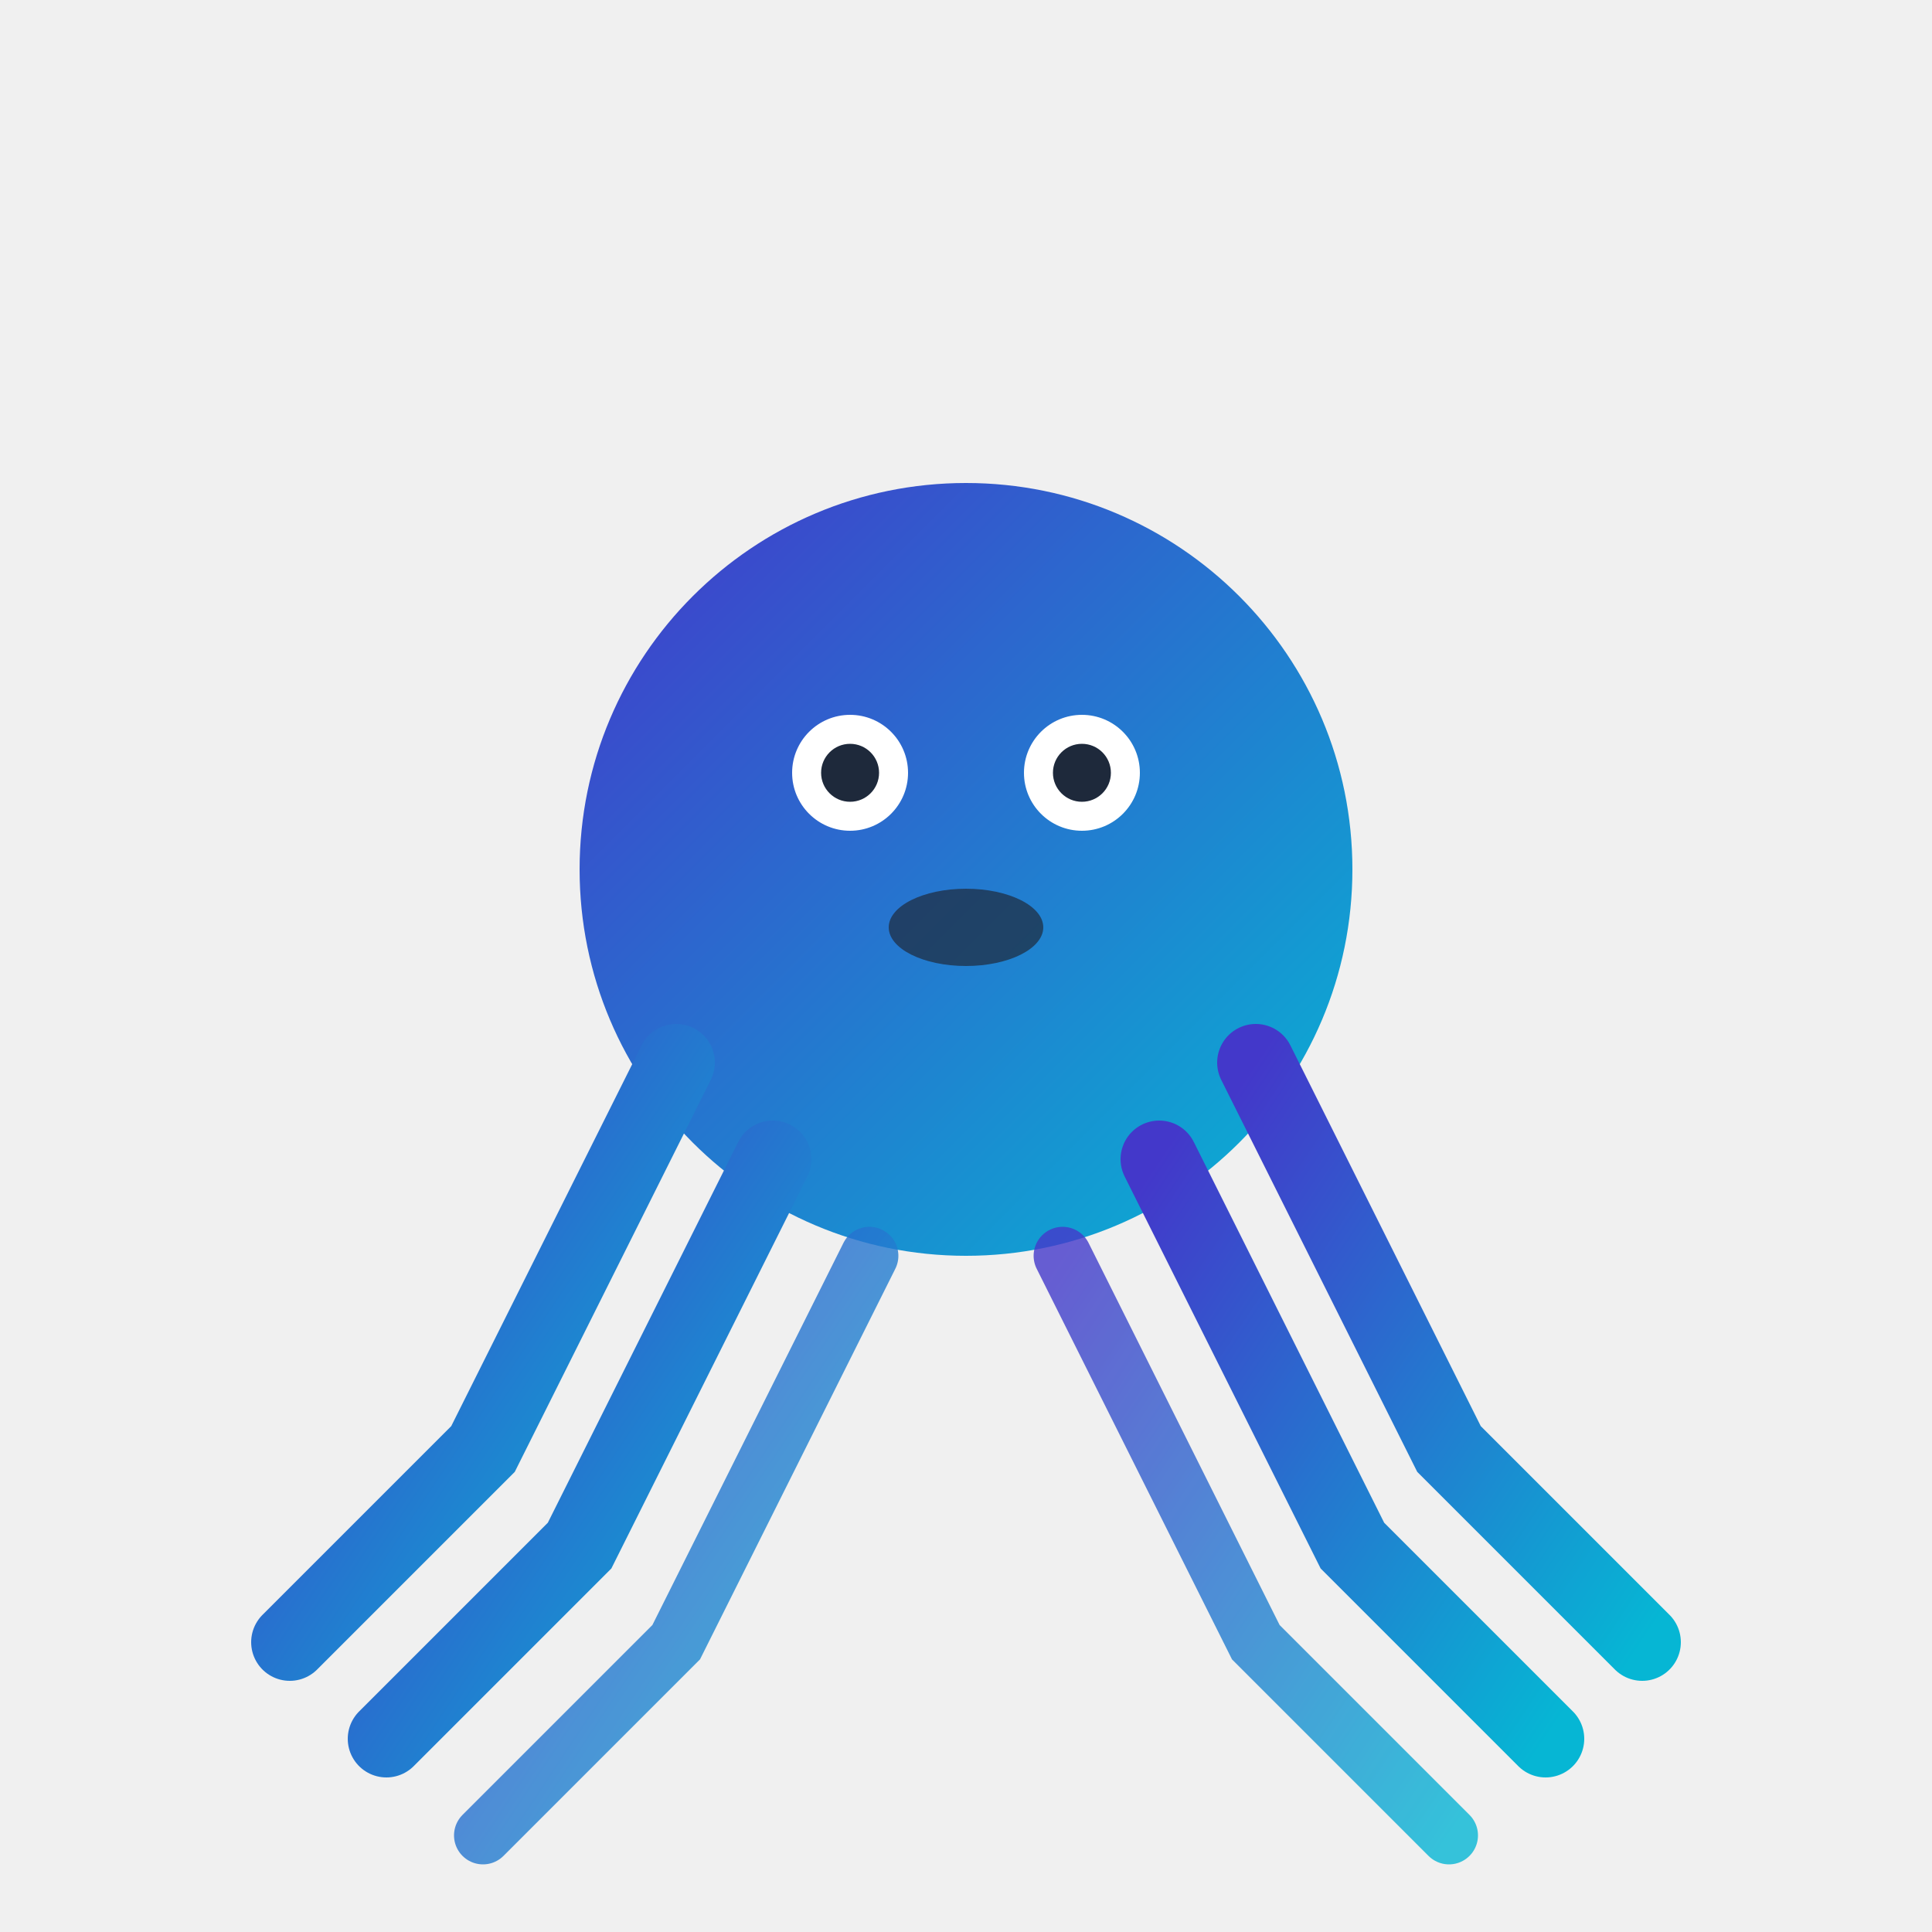
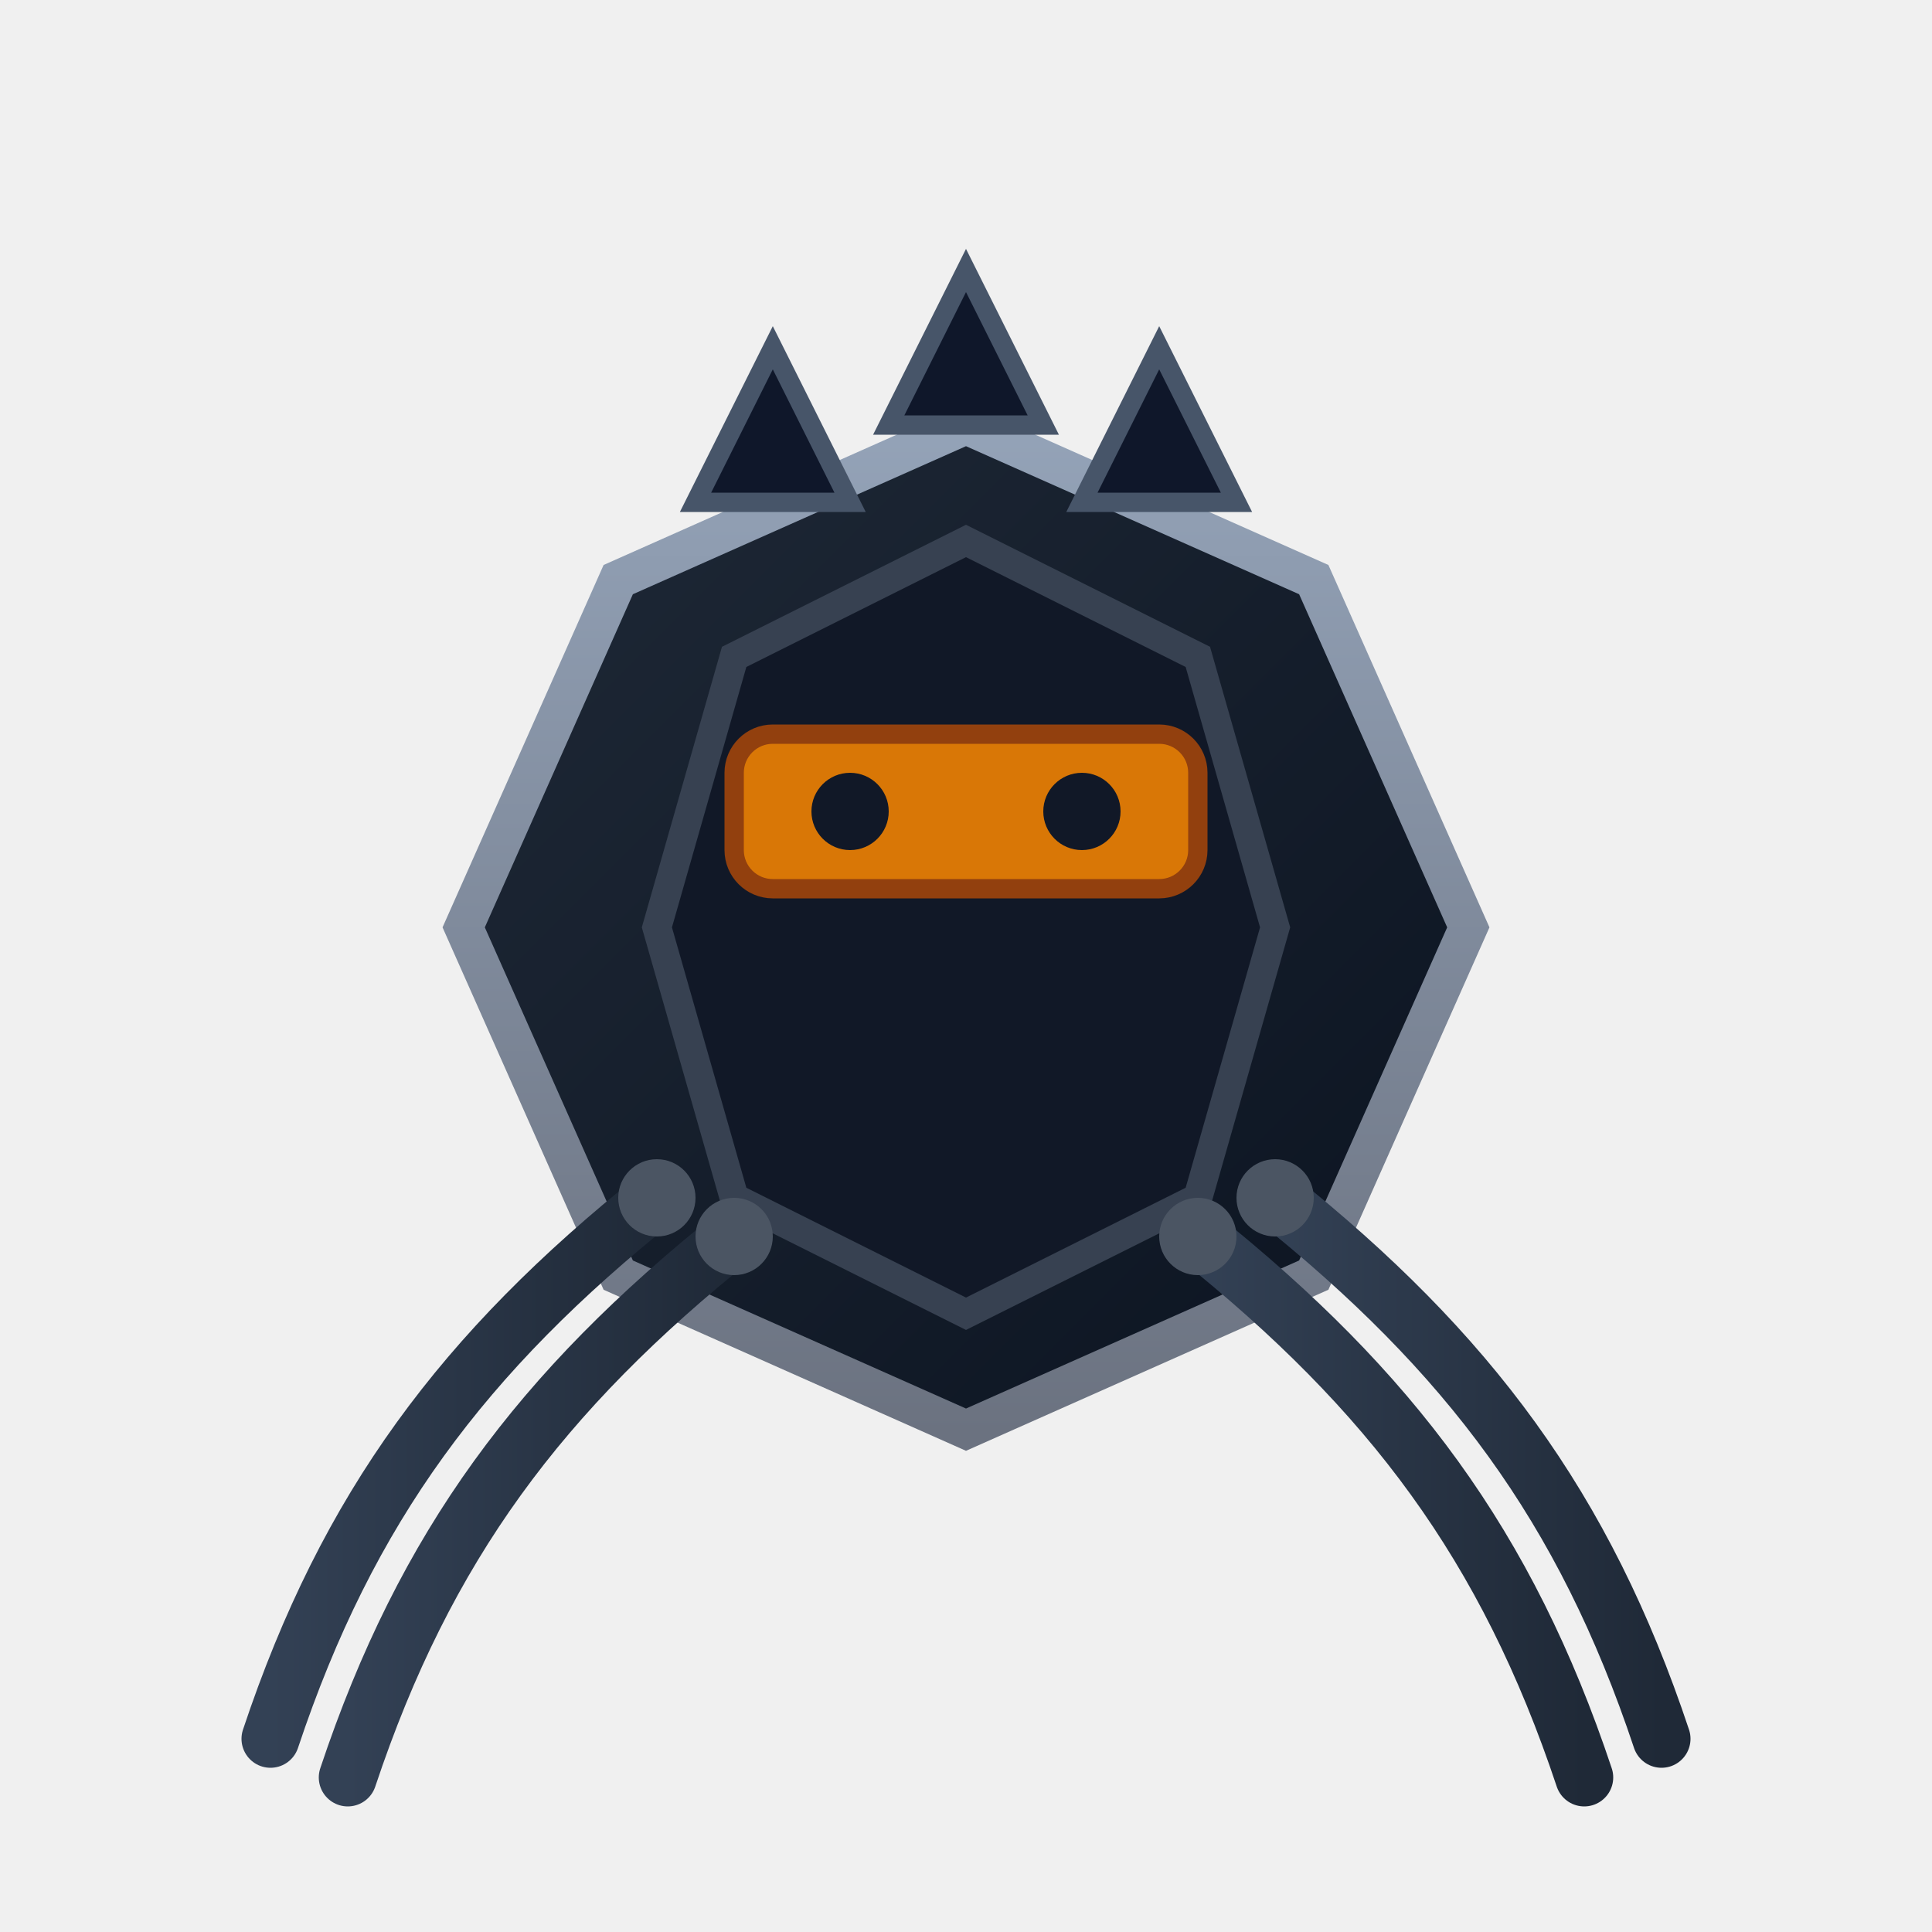
<svg xmlns="http://www.w3.org/2000/svg" viewBox="0 0 100 100">
  <defs>
-     <linearGradient id="krakenGradient" x1="0%" y1="0%" x2="100%" y2="100%">
-       <stop offset="0%" style="stop-color:#4338ca;stop-opacity:1" />
-       <stop offset="100%" style="stop-color:#06b6d4;stop-opacity:1" />
+     <linearGradient id="steel" x1="0%" y1="0%" x2="100%" y2="100%">
+       <stop offset="0%" stop-color="#1f2937" />
+       <stop offset="100%" stop-color="#0b1320" />
+     </linearGradient>
+     <linearGradient id="metalEdge" x1="0%" y1="0%" x2="0%" y2="100%">
+       <stop offset="0%" stop-color="#94a3b8" />
+       <stop offset="100%" stop-color="#6b7280" />
+     </linearGradient>
+     <linearGradient id="cable" x1="0%" y1="0%" x2="100%" y2="0%">
+       <stop offset="0%" stop-color="#334155" />
+       <stop offset="100%" stop-color="#1f2937" />
    </linearGradient>
  </defs>
-   <circle cx="50" cy="45" r="20" fill="url(#krakenGradient)" />
-   <circle cx="44" cy="40" r="3" fill="white" />
-   <circle cx="56" cy="40" r="3" fill="white" />
-   <circle cx="44" cy="40" r="1.5" fill="#1e293b" />
-   <circle cx="56" cy="40" r="1.5" fill="#1e293b" />
-   <path d="M35 55 Q30 65 25 75 Q20 80 15 85" stroke="url(#krakenGradient)" stroke-width="4" fill="none" stroke-linecap="round" />
-   <path d="M40 60 Q35 70 30 80 Q25 85 20 90" stroke="url(#krakenGradient)" stroke-width="4" fill="none" stroke-linecap="round" />
-   <path d="M60 60 Q65 70 70 80 Q75 85 80 90" stroke="url(#krakenGradient)" stroke-width="4" fill="none" stroke-linecap="round" />
-   <path d="M65 55 Q70 65 75 75 Q80 80 85 85" stroke="url(#krakenGradient)" stroke-width="4" fill="none" stroke-linecap="round" />
-   <path d="M45 65 Q40 75 35 85 Q30 90 25 95" stroke="url(#krakenGradient)" stroke-width="3" fill="none" stroke-linecap="round" opacity="0.8" />
-   <path d="M55 65 Q60 75 65 85 Q70 90 75 95" stroke="url(#krakenGradient)" stroke-width="3" fill="none" stroke-linecap="round" opacity="0.8" />
-   <ellipse cx="50" cy="48" rx="4" ry="2" fill="#1e293b" opacity="0.7" />
+   <g id="body" transform="translate(0,2)">
+     <path d="M50 20 L68 28 L76 46 L68 64 L50 72 L32 64 L24 46 L32 28 Z" fill="url(#steel)" stroke="url(#metalEdge)" stroke-width="2" />
+     <path d="M50 26 L62 32 L66 46 L62 60 L50 66 L38 60 L34 46 L38 32 Z" fill="#111827" stroke="#374151" stroke-width="1.5" />
+   </g>
+   <g id="eyes">
+     <rect x="38" y="38" width="24" height="8" rx="2" fill="#d97706" stroke="#92400e" stroke-width="1" />
+     <circle cx="44" cy="42" r="2" fill="#111827" />
+     <circle cx="56" cy="42" r="2" fill="#111827" />
+   </g>
+   <g id="tentacles" stroke="url(#metalEdge)" stroke-width="3" fill="none" stroke-linecap="round">
+     <path d="M34 62 C24 70, 18 78, 14 90" stroke="url(#cable)" />
+     <path d="M38 64 C28 72, 22 80, 18 92" stroke="url(#cable)" />
+     <path d="M66 62 C76 70, 82 78, 86 90" stroke="url(#cable)" />
+     <path d="M62 64 C72 72, 78 80, 82 92" stroke="url(#cable)" />
+   </g>
+   <g id="joints" fill="#4b5563">
+     <circle cx="34" cy="62" r="2" />
+     <circle cx="38" cy="64" r="2" />
+     <circle cx="62" cy="64" r="2" />
+     <circle cx="66" cy="62" r="2" />
+   </g>
+   <g id="fins" fill="#0f172a" stroke="#475569" stroke-width="1">
+     <path d="M50 14 L54 22 L46 22 Z" />
+     <path d="M40 18 L44 26 L36 26 Z" />
+     <path d="M60 18 L64 26 L56 26 Z" />
+   </g>
</svg>
